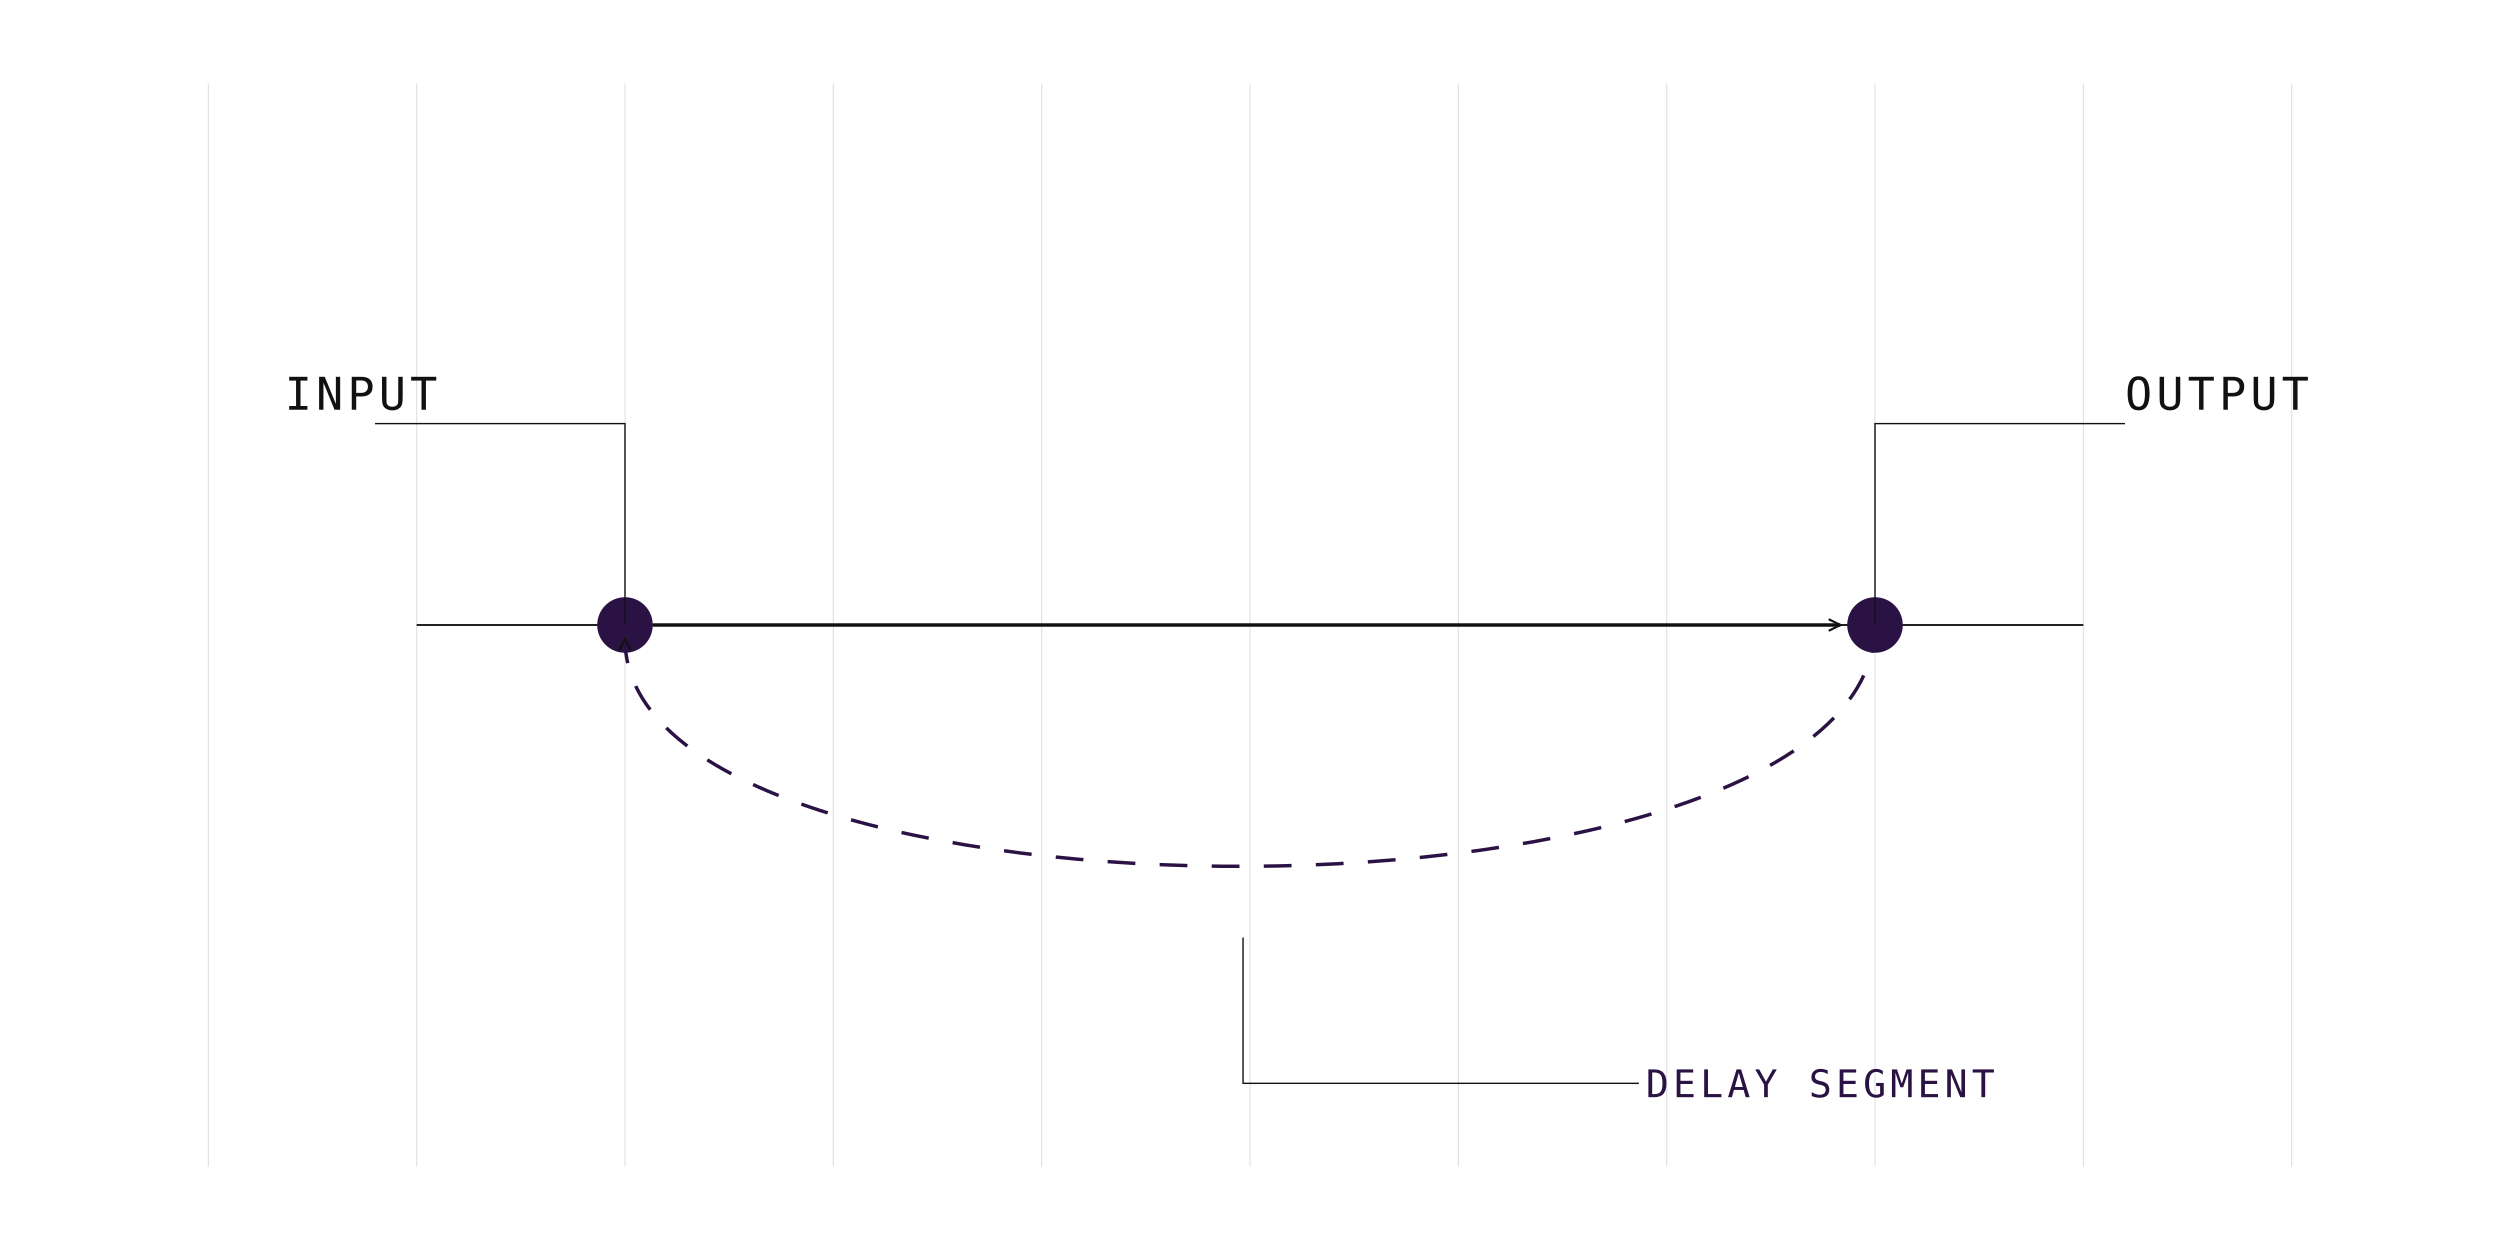
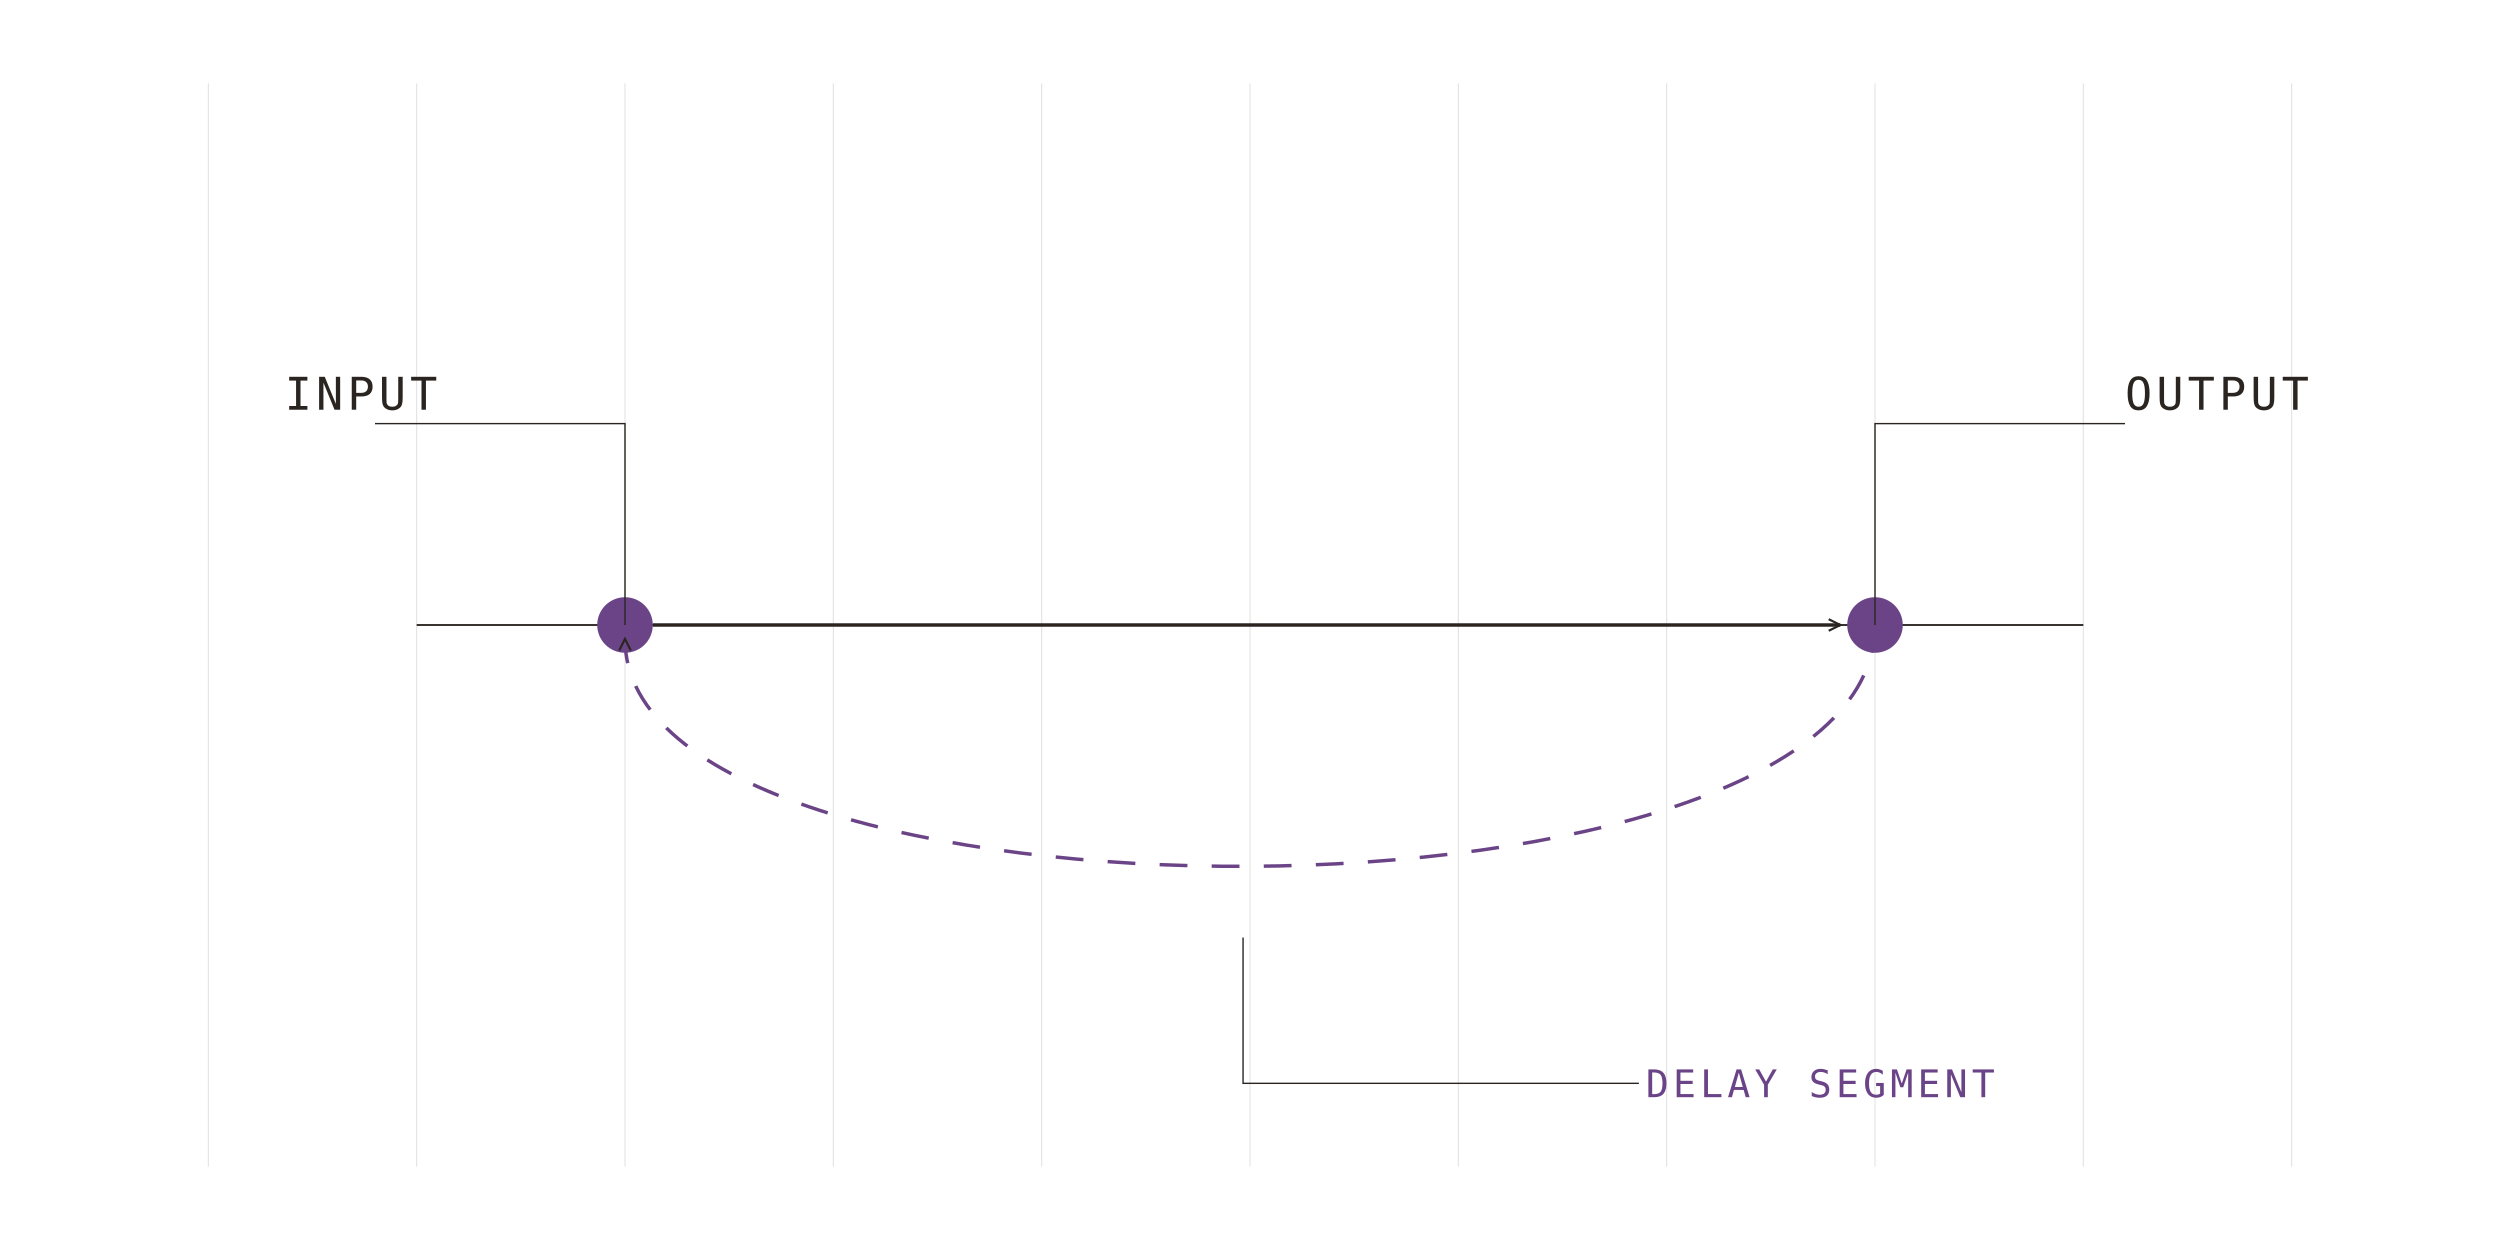
<svg xmlns="http://www.w3.org/2000/svg" viewBox="0 0 720 360" role="img" aria-labelledby="title desc" data-grid="12-column">
  <defs>
    <marker id="open-triangle" viewBox="0 0 6 6" refX="5" refY="3" markerWidth="5" markerHeight="5" orient="auto-start-reverse">
-       <path d="M1 1 L5 3 L1 5" fill="none" stroke="#111111" stroke-width="0.75" />
+       <path d="M1 1 L5 3 L1 5" fill="none" stroke="#2a2520" stroke-width="0.75" />
    </marker>
    <style>
-       .grid { stroke: #111111; stroke-width: 0.3; opacity: 0.14; }
-       .primary { stroke: #111111; stroke-width: 0.75pt; fill: none; marker-end: url(#open-triangle); }
-       .secondary { stroke: #111111; stroke-width: 0.4pt; fill: none; }
-       .leader { stroke: #111111; stroke-width: 0.3pt; fill: none; }
-       .state { stroke: #2b1244; stroke-width: 0.75pt; fill: none; stroke-dasharray: 8 7; marker-end: url(#open-triangle); }
-       .node { fill: #2b1244; }
-       .label { fill: #111111; font-family: "IBM Plex Mono", monospace; font-size: 13px; letter-spacing: 1.2px; }
-       .caption { fill: #2b1244; font-family: "IBM Plex Mono", monospace; font-size: 11px; letter-spacing: 1.2px; }
+       .grid { stroke: #2a2520; stroke-width: 0.3; opacity: 0.14; }
+       .primary { stroke: #2a2520; stroke-width: 0.75pt; fill: none; marker-end: url(#open-triangle); }
+       .secondary { stroke: #2a2520; stroke-width: 0.4pt; fill: none; }
+       .leader { stroke: #2a2520; stroke-width: 0.3pt; fill: none; }
+       .state { stroke: #6b4488; stroke-width: 0.75pt; fill: none; stroke-dasharray: 8 7; marker-end: url(#open-triangle); }
+       .node { fill: #6b4488; }
+       .label { fill: #2a2520; font-family: "IBM Plex Mono", monospace; font-size: 13px; letter-spacing: 1.2px; }
+       .caption { fill: #6b4488; font-family: "IBM Plex Mono", monospace; font-size: 11px; letter-spacing: 1.2px; }
    </style>
  </defs>
  <g aria-hidden="true">
    <path class="grid" d="M60 24 V336 M120 24 V336 M180 24 V336 M240 24 V336 M300 24 V336 M360 24 V336 M420 24 V336 M480 24 V336 M540 24 V336 M600 24 V336 M660 24 V336" />
  </g>
  <path class="secondary" d="M120 180 H600" />
  <circle class="node" cx="180" cy="180" r="8" />
  <circle class="node" cx="540" cy="180" r="8" />
  <path class="primary" d="M188 180 H530" />
  <path class="state" d="M540 180 C540 272 180 272 180 184" />
  <path class="leader" d="M180 180 V122 H108" />
  <path class="leader" d="M540 180 V122 H612" />
  <path class="leader" d="M358 270 V312 H472" />
  <text class="label" x="82" y="118">INPUT</text>
  <text class="label" x="612" y="118">OUTPUT</text>
  <text class="caption" x="474" y="316">DELAY SEGMENT</text>
</svg>
